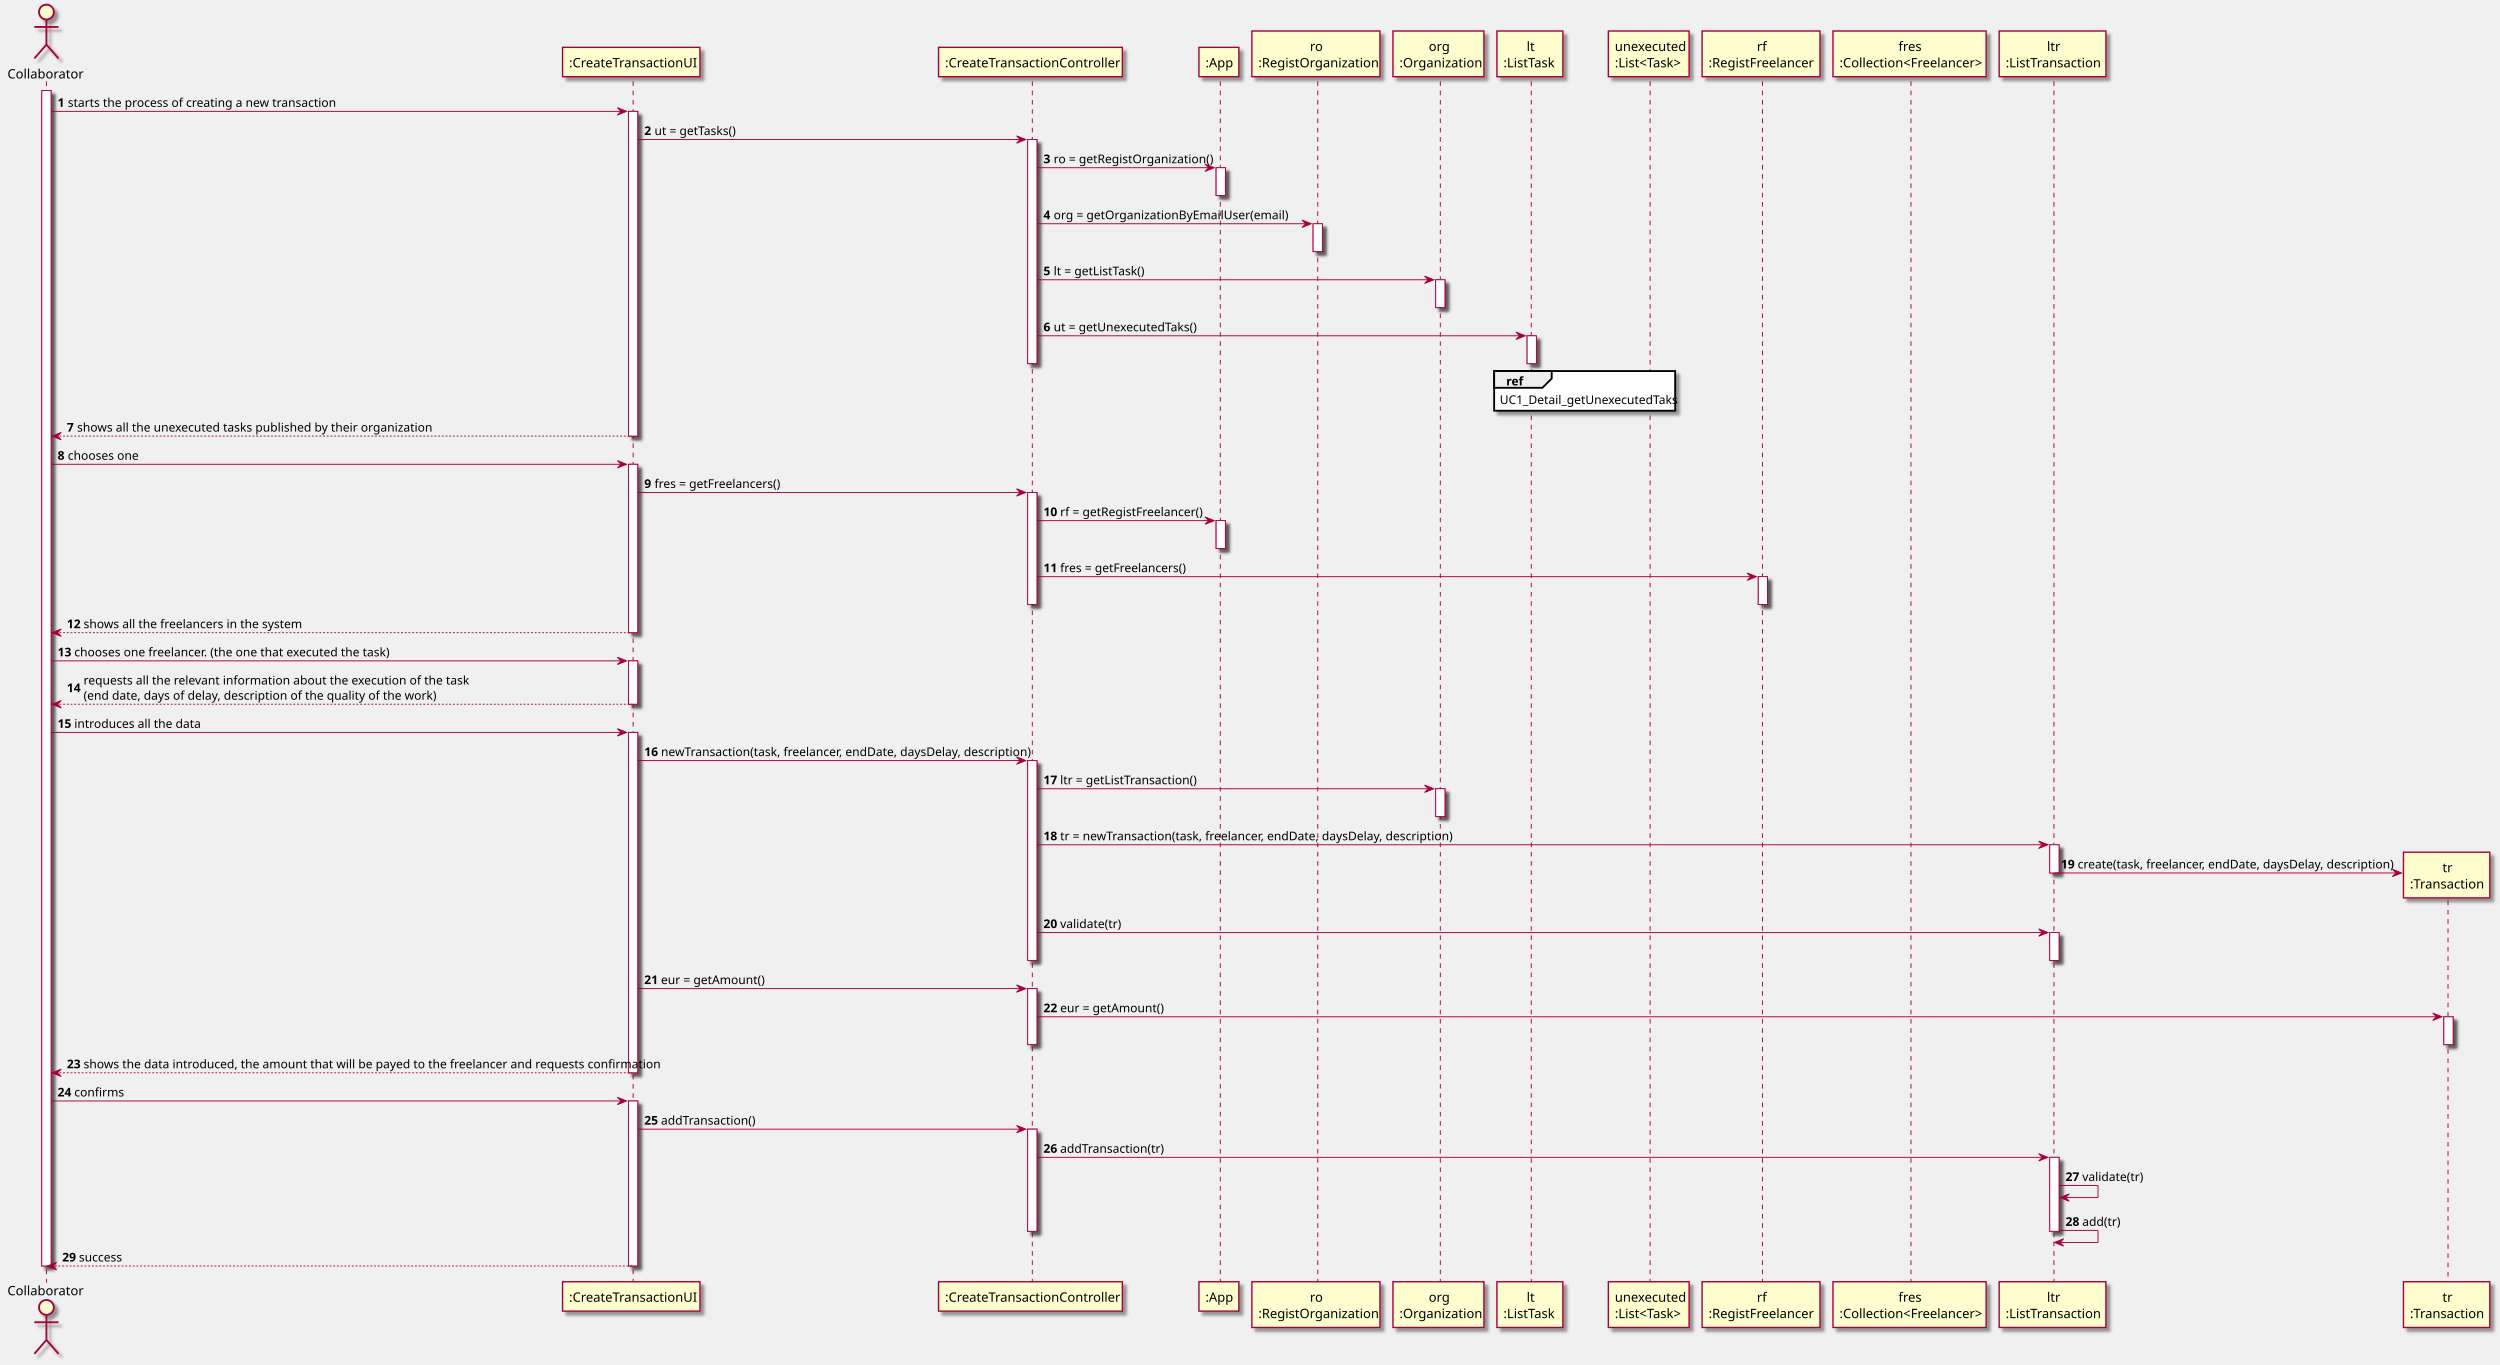
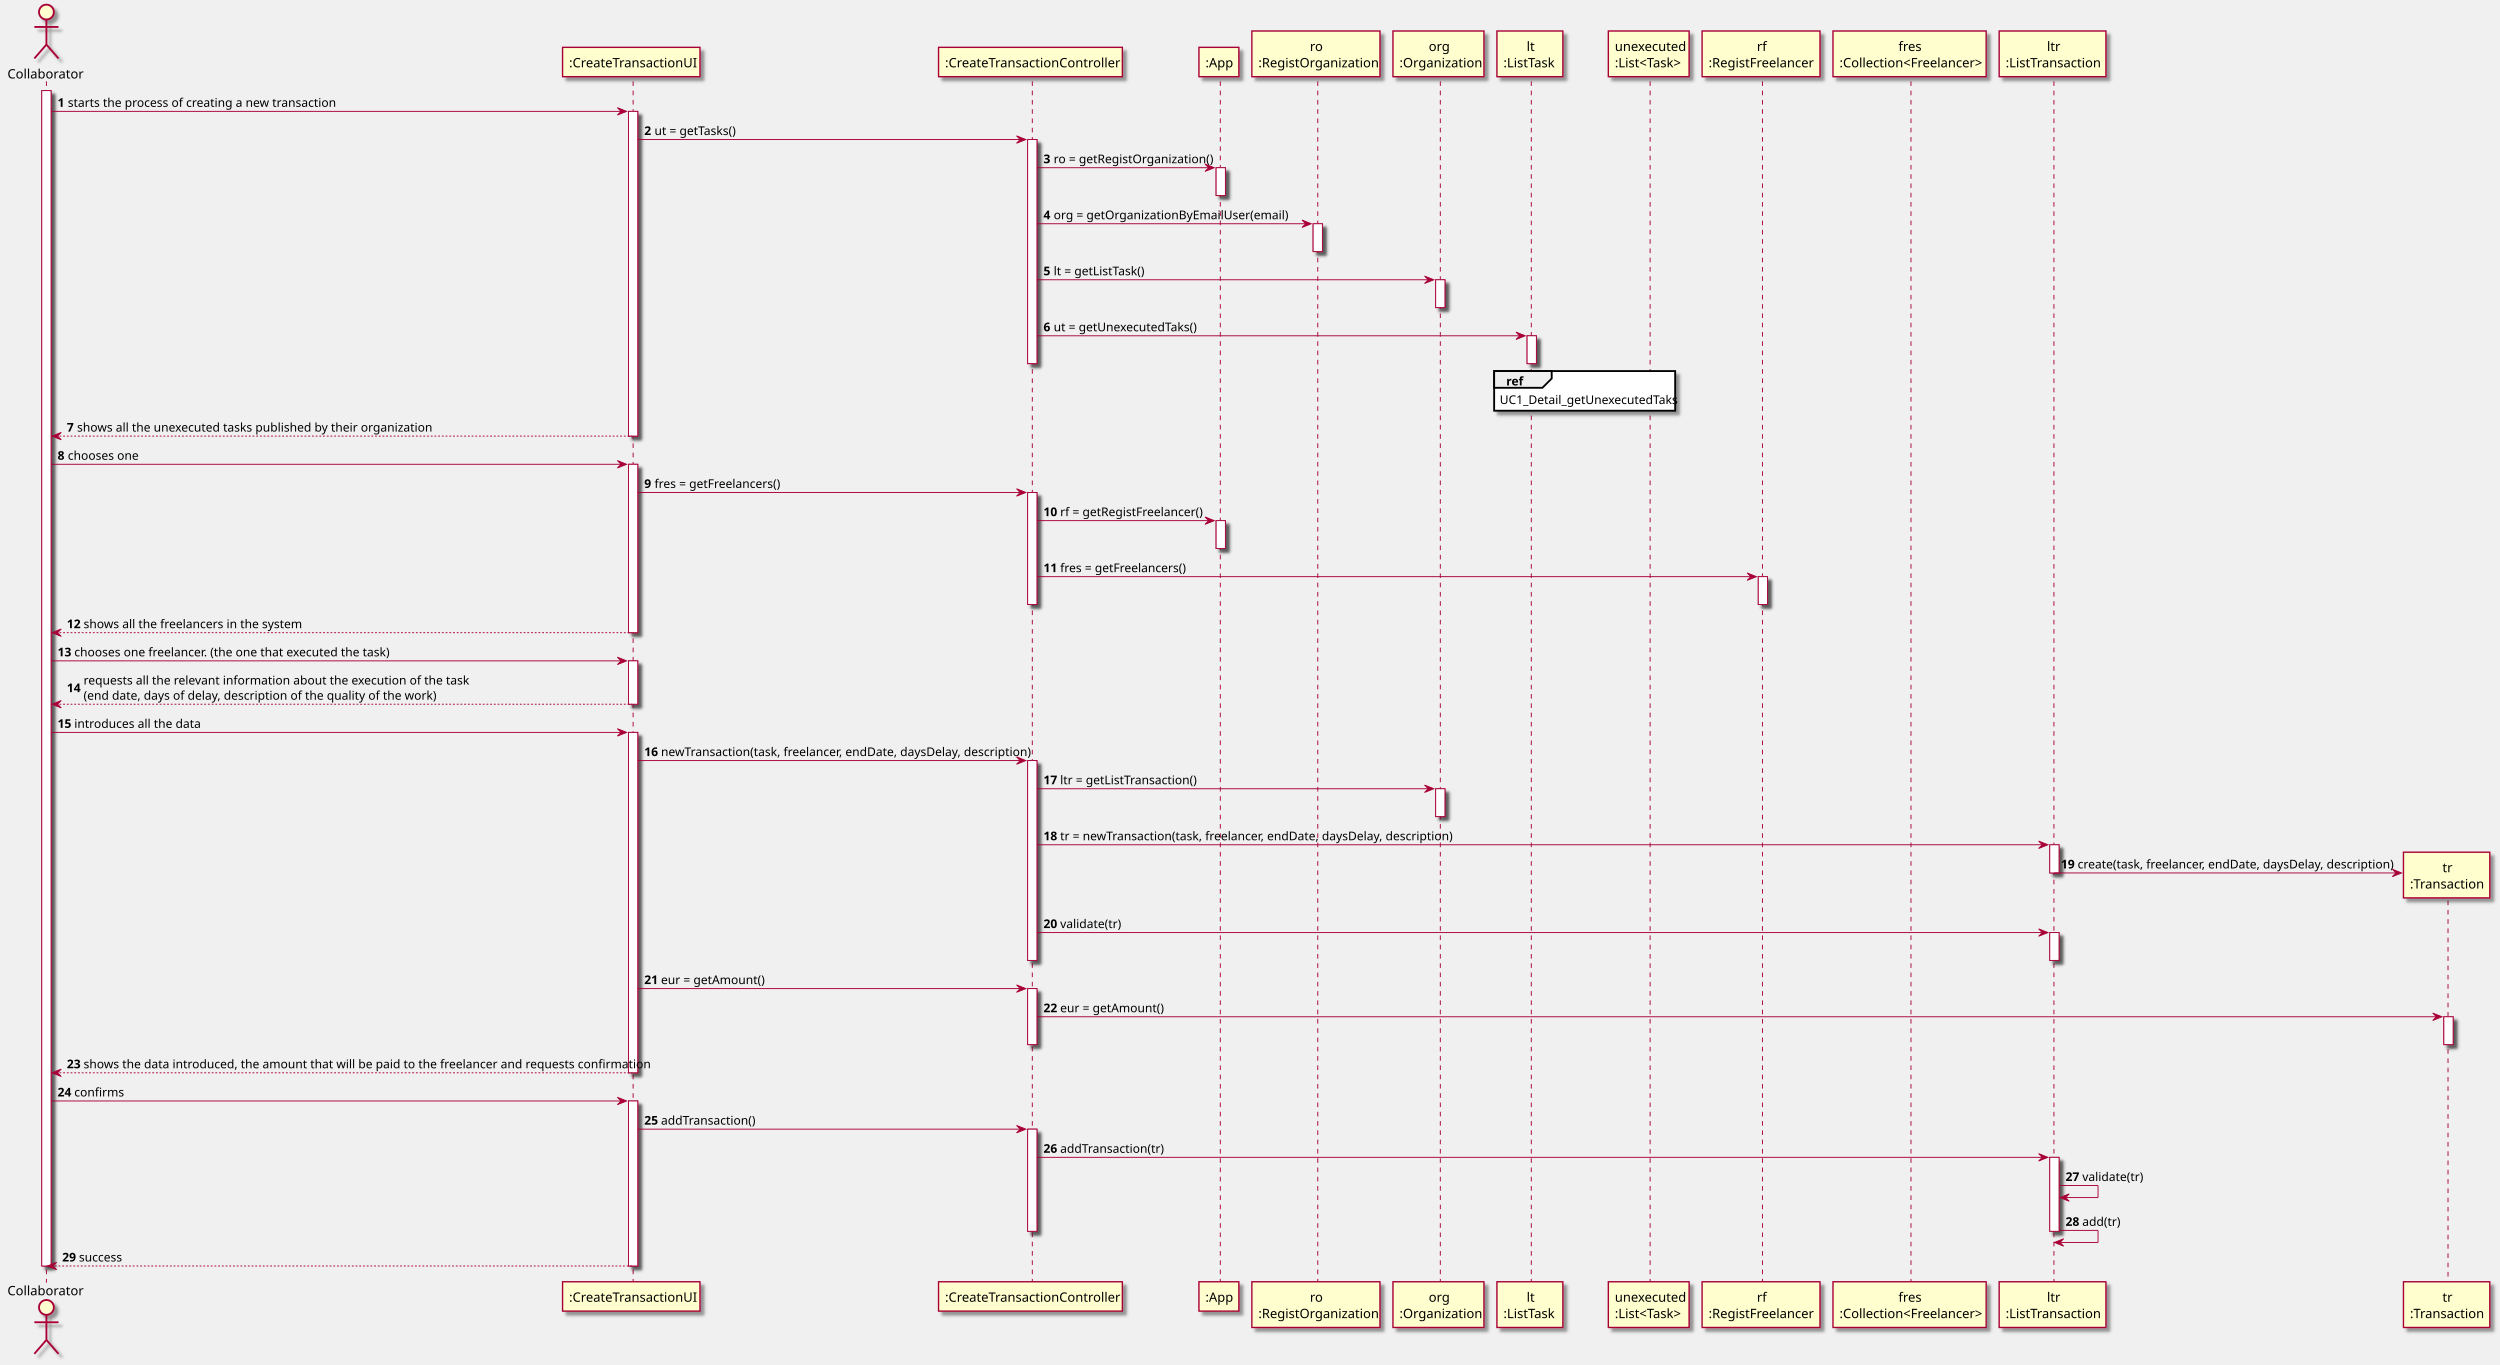
<svg xmlns="http://www.w3.org/2000/svg" contentScriptType="application/ecmascript" contentStyleType="text/css" height="1470px" preserveAspectRatio="none" style="width:2693px;height:1470px;" version="1.1" viewBox="0 0 2693 1470" width="2693px" zoomAndPan="magnify">
  <defs>
    <filter height="300%" id="fgzb1i6a7njrm" width="300%" x="-1" y="-1">
      <feGaussianBlur result="blurOut" stdDeviation="2.0" />
      <feColorMatrix in="blurOut" result="blurOut2" type="matrix" values="0 0 0 0 0 0 0 0 0 0 0 0 0 0 0 0 0 0 .4 0" />
      <feOffset dx="4.0" dy="4.0" in="blurOut2" result="blurOut3" />
      <feBlend in="SourceGraphic" in2="blurOut3" mode="normal" />
    </filter>
  </defs>
  <g>
    <rect fill="#FFFFFF" filter="url(#fgzb1i6a7njrm)" height="1266.117" style="stroke: #A80036; stroke-width: 1.0;" width="10" x="45" y="97.609" />
    <rect fill="#FFFFFF" filter="url(#fgzb1i6a7njrm)" height="349.812" style="stroke: #A80036; stroke-width: 1.0;" width="10" x="677" y="119.961" />
    <rect fill="#FFFFFF" filter="url(#fgzb1i6a7njrm)" height="181.406" style="stroke: #A80036; stroke-width: 1.0;" width="10" x="677" y="500.125" />
    <rect fill="#FFFFFF" filter="url(#fgzb1i6a7njrm)" height="46.703" style="stroke: #A80036; stroke-width: 1.0;" width="10" x="677" y="711.883" />
    <rect fill="#FFFFFF" filter="url(#fgzb1i6a7njrm)" height="366.68" style="stroke: #A80036; stroke-width: 1.0;" width="10" x="677" y="788.938" />
    <rect fill="#FFFFFF" filter="url(#fgzb1i6a7njrm)" height="177.758" style="stroke: #A80036; stroke-width: 1.0;" width="10" x="677" y="1185.969" />
    <rect fill="#FFFFFF" filter="url(#fgzb1i6a7njrm)" height="241.406" style="stroke: #A80036; stroke-width: 1.0;" width="10" x="1107" y="150.312" />
    <rect fill="#FFFFFF" filter="url(#fgzb1i6a7njrm)" height="120.703" style="stroke: #A80036; stroke-width: 1.0;" width="10" x="1107" y="530.477" />
    <rect fill="#FFFFFF" filter="url(#fgzb1i6a7njrm)" height="215.273" style="stroke: #A80036; stroke-width: 1.0;" width="10" x="1107" y="819.289" />
    <rect fill="#FFFFFF" filter="url(#fgzb1i6a7njrm)" height="60.352" style="stroke: #A80036; stroke-width: 1.0;" width="10" x="1107" y="1064.914" />
    <rect fill="#FFFFFF" filter="url(#fgzb1i6a7njrm)" height="110.055" style="stroke: #A80036; stroke-width: 1.0;" width="10" x="1107" y="1216.32" />
    <rect fill="#FFFFFF" filter="url(#fgzb1i6a7njrm)" height="30" style="stroke: #A80036; stroke-width: 1.0;" width="10" x="1310" y="180.664" />
    <rect fill="#FFFFFF" filter="url(#fgzb1i6a7njrm)" height="30" style="stroke: #A80036; stroke-width: 1.0;" width="10" x="1310" y="560.828" />
    <rect fill="#FFFFFF" filter="url(#fgzb1i6a7njrm)" height="30" style="stroke: #A80036; stroke-width: 1.0;" width="10" x="1414.5" y="241.016" />
    <rect fill="#FFFFFF" filter="url(#fgzb1i6a7njrm)" height="30" style="stroke: #A80036; stroke-width: 1.0;" width="10" x="1546.5" y="301.367" />
    <rect fill="#FFFFFF" filter="url(#fgzb1i6a7njrm)" height="30" style="stroke: #A80036; stroke-width: 1.0;" width="10" x="1546.5" y="849.641" />
    <rect fill="#FFFFFF" filter="url(#fgzb1i6a7njrm)" height="30" style="stroke: #A80036; stroke-width: 1.0;" width="10" x="1645" y="361.719" />
    <rect fill="#FFFFFF" filter="url(#fgzb1i6a7njrm)" height="30" style="stroke: #A80036; stroke-width: 1.0;" width="10" x="1894" y="621.18" />
    <rect fill="#FFFFFF" filter="url(#fgzb1i6a7njrm)" height="30.352" style="stroke: #A80036; stroke-width: 1.0;" width="10" x="2208" y="909.992" />
    <rect fill="#FFFFFF" filter="url(#fgzb1i6a7njrm)" height="30" style="stroke: #A80036; stroke-width: 1.0;" width="10" x="2208" y="1004.562" />
    <rect fill="#FFFFFF" filter="url(#fgzb1i6a7njrm)" height="79.703" style="stroke: #A80036; stroke-width: 1.0;" width="10" x="2208" y="1246.672" />
    <rect fill="#FFFFFF" filter="url(#fgzb1i6a7njrm)" height="30" style="stroke: #A80036; stroke-width: 1.0;" width="10" x="2632.5" y="1095.266" />
    <line style="stroke: #A80036; stroke-width: 1.0; stroke-dasharray: 5.0,5.0;" x1="50" x2="50" y1="87.609" y2="1381.727" />
    <line style="stroke: #A80036; stroke-width: 1.0; stroke-dasharray: 5.0,5.0;" x1="682" x2="682" y1="87.609" y2="1381.727" />
    <line style="stroke: #A80036; stroke-width: 1.0; stroke-dasharray: 5.0,5.0;" x1="1112" x2="1112" y1="87.609" y2="1381.727" />
    <line style="stroke: #A80036; stroke-width: 1.0; stroke-dasharray: 5.0,5.0;" x1="1314.5" x2="1314.5" y1="87.609" y2="1381.727" />
    <line style="stroke: #A80036; stroke-width: 1.0; stroke-dasharray: 5.0,5.0;" x1="1419.5" x2="1419.5" y1="87.609" y2="1381.727" />
    <line style="stroke: #A80036; stroke-width: 1.0; stroke-dasharray: 5.0,5.0;" x1="1551.5" x2="1551.5" y1="87.609" y2="1381.727" />
    <line style="stroke: #A80036; stroke-width: 1.0; stroke-dasharray: 5.0,5.0;" x1="1649.5" x2="1649.5" y1="87.609" y2="1381.727" />
    <line style="stroke: #A80036; stroke-width: 1.0; stroke-dasharray: 5.0,5.0;" x1="1777.5" x2="1777.5" y1="87.609" y2="1381.727" />
    <line style="stroke: #A80036; stroke-width: 1.0; stroke-dasharray: 5.0,5.0;" x1="1898.5" x2="1898.5" y1="87.609" y2="1381.727" />
    <line style="stroke: #A80036; stroke-width: 1.0; stroke-dasharray: 5.0,5.0;" x1="2058.5" x2="2058.5" y1="87.609" y2="1381.727" />
    <line style="stroke: #A80036; stroke-width: 1.0; stroke-dasharray: 5.0,5.0;" x1="2212.5" x2="2212.5" y1="87.609" y2="1381.727" />
    <line style="stroke: #A80036; stroke-width: 1.0; stroke-dasharray: 5.0,5.0;" x1="2637" x2="2637" y1="960.102" y2="1381.727" />
    <text fill="#000000" font-family="sans-serif" font-size="14" lengthAdjust="spacingAndGlyphs" textLength="78" x="8" y="84.533">Collaborator</text>
    <ellipse cx="50" cy="13" fill="#FEFECE" filter="url(#fgzb1i6a7njrm)" rx="8" ry="8" style="stroke: #A80036; stroke-width: 2.0;" />
    <path d="M50,21 L50,48 M37,29 L63,29 M50,48 L37,63 M50,48 L63,63 " fill="none" filter="url(#fgzb1i6a7njrm)" style="stroke: #A80036; stroke-width: 2.0;" />
    <text fill="#000000" font-family="sans-serif" font-size="14" lengthAdjust="spacingAndGlyphs" textLength="78" x="8" y="1395.26">Collaborator</text>
    <ellipse cx="50" cy="1408.336" fill="#FEFECE" filter="url(#fgzb1i6a7njrm)" rx="8" ry="8" style="stroke: #A80036; stroke-width: 2.0;" />
    <path d="M50,1416.336 L50,1443.336 M37,1424.336 L63,1424.336 M50,1443.336 L37,1458.336 M50,1443.336 L63,1458.336 " fill="none" filter="url(#fgzb1i6a7njrm)" style="stroke: #A80036; stroke-width: 2.0;" />
    <rect fill="#FEFECE" filter="url(#fgzb1i6a7njrm)" height="31.609" style="stroke: #A80036; stroke-width: 1.5;" width="148" x="606" y="51" />
    <text fill="#000000" font-family="sans-serif" font-size="14" lengthAdjust="spacingAndGlyphs" textLength="134" x="613" y="72.533">:CreateTransactionUI</text>
    <rect fill="#FEFECE" filter="url(#fgzb1i6a7njrm)" height="31.609" style="stroke: #A80036; stroke-width: 1.5;" width="148" x="606" y="1380.727" />
    <text fill="#000000" font-family="sans-serif" font-size="14" lengthAdjust="spacingAndGlyphs" textLength="134" x="613" y="1402.26">:CreateTransactionUI</text>
    <rect fill="#FEFECE" filter="url(#fgzb1i6a7njrm)" height="31.609" style="stroke: #A80036; stroke-width: 1.5;" width="198" x="1011" y="51" />
    <text fill="#000000" font-family="sans-serif" font-size="14" lengthAdjust="spacingAndGlyphs" textLength="184" x="1018" y="72.533">:CreateTransactionController</text>
    <rect fill="#FEFECE" filter="url(#fgzb1i6a7njrm)" height="31.609" style="stroke: #A80036; stroke-width: 1.5;" width="198" x="1011" y="1380.727" />
    <text fill="#000000" font-family="sans-serif" font-size="14" lengthAdjust="spacingAndGlyphs" textLength="184" x="1018" y="1402.26">:CreateTransactionController</text>
    <rect fill="#FEFECE" filter="url(#fgzb1i6a7njrm)" height="31.609" style="stroke: #A80036; stroke-width: 1.5;" width="43" x="1291.5" y="51" />
    <text fill="#000000" font-family="sans-serif" font-size="14" lengthAdjust="spacingAndGlyphs" textLength="29" x="1298.5" y="72.533">:App</text>
    <rect fill="#FEFECE" filter="url(#fgzb1i6a7njrm)" height="31.609" style="stroke: #A80036; stroke-width: 1.5;" width="43" x="1291.5" y="1380.727" />
    <text fill="#000000" font-family="sans-serif" font-size="14" lengthAdjust="spacingAndGlyphs" textLength="29" x="1298.5" y="1402.26">:App</text>
    <rect fill="#FEFECE" filter="url(#fgzb1i6a7njrm)" height="49.219" style="stroke: #A80036; stroke-width: 1.5;" width="138" x="1348.5" y="33.391" />
    <text fill="#000000" font-family="sans-serif" font-size="14" lengthAdjust="spacingAndGlyphs" textLength="13" x="1411" y="54.924">ro</text>
    <text fill="#000000" font-family="sans-serif" font-size="14" lengthAdjust="spacingAndGlyphs" textLength="124" x="1355.5" y="72.533">:RegistOrganization</text>
    <rect fill="#FEFECE" filter="url(#fgzb1i6a7njrm)" height="49.219" style="stroke: #A80036; stroke-width: 1.5;" width="138" x="1348.5" y="1380.727" />
    <text fill="#000000" font-family="sans-serif" font-size="14" lengthAdjust="spacingAndGlyphs" textLength="13" x="1411" y="1402.26">ro</text>
    <text fill="#000000" font-family="sans-serif" font-size="14" lengthAdjust="spacingAndGlyphs" textLength="124" x="1355.5" y="1419.869">:RegistOrganization</text>
    <rect fill="#FEFECE" filter="url(#fgzb1i6a7njrm)" height="49.219" style="stroke: #A80036; stroke-width: 1.5;" width="98" x="1500.5" y="33.391" />
    <text fill="#000000" font-family="sans-serif" font-size="14" lengthAdjust="spacingAndGlyphs" textLength="21" x="1539" y="54.924">org</text>
    <text fill="#000000" font-family="sans-serif" font-size="14" lengthAdjust="spacingAndGlyphs" textLength="84" x="1507.5" y="72.533">:Organization</text>
    <rect fill="#FEFECE" filter="url(#fgzb1i6a7njrm)" height="49.219" style="stroke: #A80036; stroke-width: 1.5;" width="98" x="1500.5" y="1380.727" />
    <text fill="#000000" font-family="sans-serif" font-size="14" lengthAdjust="spacingAndGlyphs" textLength="21" x="1539" y="1402.26">org</text>
    <text fill="#000000" font-family="sans-serif" font-size="14" lengthAdjust="spacingAndGlyphs" textLength="84" x="1507.5" y="1419.869">:Organization</text>
    <rect fill="#FEFECE" filter="url(#fgzb1i6a7njrm)" height="49.219" style="stroke: #A80036; stroke-width: 1.5;" width="71" x="1612.5" y="33.391" />
    <text fill="#000000" font-family="sans-serif" font-size="14" lengthAdjust="spacingAndGlyphs" textLength="7" x="1644.5" y="54.924">lt</text>
    <text fill="#000000" font-family="sans-serif" font-size="14" lengthAdjust="spacingAndGlyphs" textLength="57" x="1619.5" y="72.533">:ListTask</text>
    <rect fill="#FEFECE" filter="url(#fgzb1i6a7njrm)" height="49.219" style="stroke: #A80036; stroke-width: 1.5;" width="71" x="1612.5" y="1380.727" />
    <text fill="#000000" font-family="sans-serif" font-size="14" lengthAdjust="spacingAndGlyphs" textLength="7" x="1644.5" y="1402.26">lt</text>
    <text fill="#000000" font-family="sans-serif" font-size="14" lengthAdjust="spacingAndGlyphs" textLength="57" x="1619.5" y="1419.869">:ListTask</text>
    <rect fill="#FEFECE" filter="url(#fgzb1i6a7njrm)" height="49.219" style="stroke: #A80036; stroke-width: 1.5;" width="87" x="1732.5" y="33.391" />
    <text fill="#000000" font-family="sans-serif" font-size="14" lengthAdjust="spacingAndGlyphs" textLength="73" x="1739.5" y="54.924">unexecuted</text>
    <text fill="#000000" font-family="sans-serif" font-size="14" lengthAdjust="spacingAndGlyphs" textLength="73" x="1739.5" y="72.533">:List&lt;Task&gt;</text>
    <rect fill="#FEFECE" filter="url(#fgzb1i6a7njrm)" height="49.219" style="stroke: #A80036; stroke-width: 1.5;" width="87" x="1732.5" y="1380.727" />
    <text fill="#000000" font-family="sans-serif" font-size="14" lengthAdjust="spacingAndGlyphs" textLength="73" x="1739.5" y="1402.26">unexecuted</text>
    <text fill="#000000" font-family="sans-serif" font-size="14" lengthAdjust="spacingAndGlyphs" textLength="73" x="1739.5" y="1419.869">:List&lt;Task&gt;</text>
    <rect fill="#FEFECE" filter="url(#fgzb1i6a7njrm)" height="49.219" style="stroke: #A80036; stroke-width: 1.5;" width="127" x="1833.5" y="33.391" />
    <text fill="#000000" font-family="sans-serif" font-size="14" lengthAdjust="spacingAndGlyphs" textLength="9" x="1892.5" y="54.924">rf</text>
    <text fill="#000000" font-family="sans-serif" font-size="14" lengthAdjust="spacingAndGlyphs" textLength="113" x="1840.5" y="72.533">:RegistFreelancer</text>
    <rect fill="#FEFECE" filter="url(#fgzb1i6a7njrm)" height="49.219" style="stroke: #A80036; stroke-width: 1.5;" width="127" x="1833.5" y="1380.727" />
    <text fill="#000000" font-family="sans-serif" font-size="14" lengthAdjust="spacingAndGlyphs" textLength="9" x="1892.5" y="1402.26">rf</text>
    <text fill="#000000" font-family="sans-serif" font-size="14" lengthAdjust="spacingAndGlyphs" textLength="113" x="1840.5" y="1419.869">:RegistFreelancer</text>
    <rect fill="#FEFECE" filter="url(#fgzb1i6a7njrm)" height="49.219" style="stroke: #A80036; stroke-width: 1.5;" width="165" x="1974.5" y="33.391" />
    <text fill="#000000" font-family="sans-serif" font-size="14" lengthAdjust="spacingAndGlyphs" textLength="24" x="2045" y="54.924">fres</text>
    <text fill="#000000" font-family="sans-serif" font-size="14" lengthAdjust="spacingAndGlyphs" textLength="151" x="1981.5" y="72.533">:Collection&lt;Freelancer&gt;</text>
    <rect fill="#FEFECE" filter="url(#fgzb1i6a7njrm)" height="49.219" style="stroke: #A80036; stroke-width: 1.5;" width="165" x="1974.5" y="1380.727" />
    <text fill="#000000" font-family="sans-serif" font-size="14" lengthAdjust="spacingAndGlyphs" textLength="24" x="2045" y="1402.26">fres</text>
    <text fill="#000000" font-family="sans-serif" font-size="14" lengthAdjust="spacingAndGlyphs" textLength="151" x="1981.5" y="1419.869">:Collection&lt;Freelancer&gt;</text>
    <rect fill="#FEFECE" filter="url(#fgzb1i6a7njrm)" height="49.219" style="stroke: #A80036; stroke-width: 1.5;" width="115" x="2153.5" y="33.391" />
    <text fill="#000000" font-family="sans-serif" font-size="14" lengthAdjust="spacingAndGlyphs" textLength="12" x="2205" y="54.924">ltr</text>
    <text fill="#000000" font-family="sans-serif" font-size="14" lengthAdjust="spacingAndGlyphs" textLength="101" x="2160.5" y="72.533">:ListTransaction</text>
    <rect fill="#FEFECE" filter="url(#fgzb1i6a7njrm)" height="49.219" style="stroke: #A80036; stroke-width: 1.5;" width="115" x="2153.5" y="1380.727" />
    <text fill="#000000" font-family="sans-serif" font-size="14" lengthAdjust="spacingAndGlyphs" textLength="12" x="2205" y="1402.26">ltr</text>
    <text fill="#000000" font-family="sans-serif" font-size="14" lengthAdjust="spacingAndGlyphs" textLength="101" x="2160.5" y="1419.869">:ListTransaction</text>
    <rect fill="#FEFECE" filter="url(#fgzb1i6a7njrm)" height="49.219" style="stroke: #A80036; stroke-width: 1.5;" width="93" x="2589" y="1380.727" />
    <text fill="#000000" font-family="sans-serif" font-size="14" lengthAdjust="spacingAndGlyphs" textLength="9" x="2631" y="1402.26">tr</text>
    <text fill="#000000" font-family="sans-serif" font-size="14" lengthAdjust="spacingAndGlyphs" textLength="79" x="2596" y="1419.869">:Transaction</text>
    <rect fill="#FFFFFF" filter="url(#fgzb1i6a7njrm)" height="1266.117" style="stroke: #A80036; stroke-width: 1.0;" width="10" x="45" y="97.609" />
    <rect fill="#FFFFFF" filter="url(#fgzb1i6a7njrm)" height="349.812" style="stroke: #A80036; stroke-width: 1.0;" width="10" x="677" y="119.961" />
    <rect fill="#FFFFFF" filter="url(#fgzb1i6a7njrm)" height="181.406" style="stroke: #A80036; stroke-width: 1.0;" width="10" x="677" y="500.125" />
    <rect fill="#FFFFFF" filter="url(#fgzb1i6a7njrm)" height="46.703" style="stroke: #A80036; stroke-width: 1.0;" width="10" x="677" y="711.883" />
    <rect fill="#FFFFFF" filter="url(#fgzb1i6a7njrm)" height="366.68" style="stroke: #A80036; stroke-width: 1.0;" width="10" x="677" y="788.938" />
    <rect fill="#FFFFFF" filter="url(#fgzb1i6a7njrm)" height="177.758" style="stroke: #A80036; stroke-width: 1.0;" width="10" x="677" y="1185.969" />
    <rect fill="#FFFFFF" filter="url(#fgzb1i6a7njrm)" height="241.406" style="stroke: #A80036; stroke-width: 1.0;" width="10" x="1107" y="150.312" />
    <rect fill="#FFFFFF" filter="url(#fgzb1i6a7njrm)" height="120.703" style="stroke: #A80036; stroke-width: 1.0;" width="10" x="1107" y="530.477" />
    <rect fill="#FFFFFF" filter="url(#fgzb1i6a7njrm)" height="215.273" style="stroke: #A80036; stroke-width: 1.0;" width="10" x="1107" y="819.289" />
    <rect fill="#FFFFFF" filter="url(#fgzb1i6a7njrm)" height="60.352" style="stroke: #A80036; stroke-width: 1.0;" width="10" x="1107" y="1064.914" />
    <rect fill="#FFFFFF" filter="url(#fgzb1i6a7njrm)" height="110.055" style="stroke: #A80036; stroke-width: 1.0;" width="10" x="1107" y="1216.32" />
    <rect fill="#FFFFFF" filter="url(#fgzb1i6a7njrm)" height="30" style="stroke: #A80036; stroke-width: 1.0;" width="10" x="1310" y="180.664" />
    <rect fill="#FFFFFF" filter="url(#fgzb1i6a7njrm)" height="30" style="stroke: #A80036; stroke-width: 1.0;" width="10" x="1310" y="560.828" />
    <rect fill="#FFFFFF" filter="url(#fgzb1i6a7njrm)" height="30" style="stroke: #A80036; stroke-width: 1.0;" width="10" x="1414.5" y="241.016" />
    <rect fill="#FFFFFF" filter="url(#fgzb1i6a7njrm)" height="30" style="stroke: #A80036; stroke-width: 1.0;" width="10" x="1546.5" y="301.367" />
    <rect fill="#FFFFFF" filter="url(#fgzb1i6a7njrm)" height="30" style="stroke: #A80036; stroke-width: 1.0;" width="10" x="1546.5" y="849.641" />
    <rect fill="#FFFFFF" filter="url(#fgzb1i6a7njrm)" height="30" style="stroke: #A80036; stroke-width: 1.0;" width="10" x="1645" y="361.719" />
    <rect fill="#FFFFFF" filter="url(#fgzb1i6a7njrm)" height="30" style="stroke: #A80036; stroke-width: 1.0;" width="10" x="1894" y="621.18" />
    <rect fill="#FFFFFF" filter="url(#fgzb1i6a7njrm)" height="30.352" style="stroke: #A80036; stroke-width: 1.0;" width="10" x="2208" y="909.992" />
    <rect fill="#FFFFFF" filter="url(#fgzb1i6a7njrm)" height="30" style="stroke: #A80036; stroke-width: 1.0;" width="10" x="2208" y="1004.562" />
    <rect fill="#FFFFFF" filter="url(#fgzb1i6a7njrm)" height="79.703" style="stroke: #A80036; stroke-width: 1.0;" width="10" x="2208" y="1246.672" />
    <rect fill="#FFFFFF" filter="url(#fgzb1i6a7njrm)" height="30" style="stroke: #A80036; stroke-width: 1.0;" width="10" x="2632.5" y="1095.266" />
    <polygon fill="#A80036" points="665,115.961,675,119.961,665,123.961,669,119.961" style="stroke: #A80036; stroke-width: 1.0;" />
    <line style="stroke: #A80036; stroke-width: 1.0;" x1="55" x2="671" y1="119.961" y2="119.961" />
    <text fill="#000000" font-family="sans-serif" font-size="13" font-weight="bold" lengthAdjust="spacingAndGlyphs" textLength="7" x="62" y="115.105">1</text>
    <text fill="#000000" font-family="sans-serif" font-size="13" lengthAdjust="spacingAndGlyphs" textLength="275" x="73" y="115.105">starts the process of creating a new transaction</text>
    <polygon fill="#A80036" points="1095,146.312,1105,150.312,1095,154.312,1099,150.312" style="stroke: #A80036; stroke-width: 1.0;" />
    <line style="stroke: #A80036; stroke-width: 1.0;" x1="687" x2="1101" y1="150.312" y2="150.312" />
    <text fill="#000000" font-family="sans-serif" font-size="13" font-weight="bold" lengthAdjust="spacingAndGlyphs" textLength="7" x="694" y="145.456">2</text>
    <text fill="#000000" font-family="sans-serif" font-size="13" lengthAdjust="spacingAndGlyphs" textLength="88" x="705" y="145.456">ut = getTasks()</text>
    <polygon fill="#A80036" points="1298,176.664,1308,180.664,1298,184.664,1302,180.664" style="stroke: #A80036; stroke-width: 1.0;" />
    <line style="stroke: #A80036; stroke-width: 1.0;" x1="1117" x2="1304" y1="180.664" y2="180.664" />
    <text fill="#000000" font-family="sans-serif" font-size="13" font-weight="bold" lengthAdjust="spacingAndGlyphs" textLength="7" x="1124" y="175.808">3</text>
    <text fill="#000000" font-family="sans-serif" font-size="13" lengthAdjust="spacingAndGlyphs" textLength="163" x="1135" y="175.808">ro = getRegistOrganization()</text>
    <polygon fill="#A80036" points="1402.5,237.016,1412.5,241.016,1402.5,245.016,1406.5,241.016" style="stroke: #A80036; stroke-width: 1.0;" />
    <line style="stroke: #A80036; stroke-width: 1.0;" x1="1117" x2="1408.5" y1="241.016" y2="241.016" />
    <text fill="#000000" font-family="sans-serif" font-size="13" font-weight="bold" lengthAdjust="spacingAndGlyphs" textLength="7" x="1124" y="236.159">4</text>
    <text fill="#000000" font-family="sans-serif" font-size="13" lengthAdjust="spacingAndGlyphs" textLength="240" x="1135" y="236.159">org = getOrganizationByEmailUser(email)</text>
    <polygon fill="#A80036" points="1534.5,297.367,1544.5,301.367,1534.5,305.367,1538.5,301.367" style="stroke: #A80036; stroke-width: 1.0;" />
    <line style="stroke: #A80036; stroke-width: 1.0;" x1="1117" x2="1540.5" y1="301.367" y2="301.367" />
    <text fill="#000000" font-family="sans-serif" font-size="13" font-weight="bold" lengthAdjust="spacingAndGlyphs" textLength="7" x="1124" y="296.511">5</text>
    <text fill="#000000" font-family="sans-serif" font-size="13" lengthAdjust="spacingAndGlyphs" textLength="98" x="1135" y="296.511">lt = getListTask()</text>
    <polygon fill="#A80036" points="1633,357.719,1643,361.719,1633,365.719,1637,361.719" style="stroke: #A80036; stroke-width: 1.0;" />
    <line style="stroke: #A80036; stroke-width: 1.0;" x1="1117" x2="1639" y1="361.719" y2="361.719" />
    <text fill="#000000" font-family="sans-serif" font-size="13" font-weight="bold" lengthAdjust="spacingAndGlyphs" textLength="7" x="1124" y="356.862">6</text>
    <text fill="#000000" font-family="sans-serif" font-size="13" lengthAdjust="spacingAndGlyphs" textLength="150" x="1135" y="356.862">ut = getUnexecutedTaks()</text>
    <rect fill="#FFFFFF" filter="url(#fgzb1i6a7njrm)" height="42.703" style="stroke: #000000; stroke-width: 2.0;" width="195" x="1609.5" y="399.719" />
    <polygon fill="#EEEEEE" points="1609.5,399.719,1671.5,399.719,1671.5,407.719,1661.5,417.719,1609.5,417.719,1609.5,399.719" style="stroke: #000000; stroke-width: 2.0;" />
    <text fill="#000000" font-family="sans-serif" font-size="13" font-weight="bold" lengthAdjust="spacingAndGlyphs" textLength="17" x="1622.5" y="415.214">ref</text>
    <text fill="#000000" font-family="sans-serif" font-size="13" lengthAdjust="spacingAndGlyphs" textLength="187" x="1615.5" y="435.214">UC1_Detail_getUnexecutedTaks</text>
    <polygon fill="#A80036" points="66,465.773,56,469.773,66,473.773,62,469.773" style="stroke: #A80036; stroke-width: 1.0;" />
    <line style="stroke: #A80036; stroke-width: 1.0; stroke-dasharray: 2.0,2.0;" x1="60" x2="681" y1="469.773" y2="469.773" />
    <text fill="#000000" font-family="sans-serif" font-size="13" font-weight="bold" lengthAdjust="spacingAndGlyphs" textLength="7" x="72" y="464.917">7</text>
    <text fill="#000000" font-family="sans-serif" font-size="13" lengthAdjust="spacingAndGlyphs" textLength="363" x="83" y="464.917">shows all the unexecuted tasks published by their organization</text>
    <polygon fill="#A80036" points="665,496.125,675,500.125,665,504.125,669,500.125" style="stroke: #A80036; stroke-width: 1.0;" />
    <line style="stroke: #A80036; stroke-width: 1.0;" x1="55" x2="671" y1="500.125" y2="500.125" />
    <text fill="#000000" font-family="sans-serif" font-size="13" font-weight="bold" lengthAdjust="spacingAndGlyphs" textLength="7" x="62" y="495.269">8</text>
    <text fill="#000000" font-family="sans-serif" font-size="13" lengthAdjust="spacingAndGlyphs" textLength="74" x="73" y="495.269">chooses one</text>
    <polygon fill="#A80036" points="1095,526.477,1105,530.477,1095,534.477,1099,530.477" style="stroke: #A80036; stroke-width: 1.0;" />
    <line style="stroke: #A80036; stroke-width: 1.0;" x1="687" x2="1101" y1="530.477" y2="530.477" />
    <text fill="#000000" font-family="sans-serif" font-size="13" font-weight="bold" lengthAdjust="spacingAndGlyphs" textLength="7" x="694" y="525.62">9</text>
    <text fill="#000000" font-family="sans-serif" font-size="13" lengthAdjust="spacingAndGlyphs" textLength="131" x="705" y="525.62">fres = getFreelancers()</text>
    <polygon fill="#A80036" points="1298,556.828,1308,560.828,1298,564.828,1302,560.828" style="stroke: #A80036; stroke-width: 1.0;" />
    <line style="stroke: #A80036; stroke-width: 1.0;" x1="1117" x2="1304" y1="560.828" y2="560.828" />
    <text fill="#000000" font-family="sans-serif" font-size="13" font-weight="bold" lengthAdjust="spacingAndGlyphs" textLength="14" x="1124" y="555.972">10</text>
    <text fill="#000000" font-family="sans-serif" font-size="13" lengthAdjust="spacingAndGlyphs" textLength="147" x="1142" y="555.972">rf = getRegistFreelancer()</text>
    <polygon fill="#A80036" points="1882,617.18,1892,621.18,1882,625.18,1886,621.18" style="stroke: #A80036; stroke-width: 1.0;" />
    <line style="stroke: #A80036; stroke-width: 1.0;" x1="1117" x2="1888" y1="621.18" y2="621.18" />
    <text fill="#000000" font-family="sans-serif" font-size="13" font-weight="bold" lengthAdjust="spacingAndGlyphs" textLength="14" x="1124" y="616.323">11</text>
    <text fill="#000000" font-family="sans-serif" font-size="13" lengthAdjust="spacingAndGlyphs" textLength="131" x="1142" y="616.323">fres = getFreelancers()</text>
    <polygon fill="#A80036" points="66,677.531,56,681.531,66,685.531,62,681.531" style="stroke: #A80036; stroke-width: 1.0;" />
    <line style="stroke: #A80036; stroke-width: 1.0; stroke-dasharray: 2.0,2.0;" x1="60" x2="681" y1="681.531" y2="681.531" />
    <text fill="#000000" font-family="sans-serif" font-size="13" font-weight="bold" lengthAdjust="spacingAndGlyphs" textLength="14" x="72" y="676.675">12</text>
    <text fill="#000000" font-family="sans-serif" font-size="13" lengthAdjust="spacingAndGlyphs" textLength="226" x="90" y="676.675">shows all the freelancers in the system</text>
    <polygon fill="#A80036" points="665,707.883,675,711.883,665,715.883,669,711.883" style="stroke: #A80036; stroke-width: 1.0;" />
    <line style="stroke: #A80036; stroke-width: 1.0;" x1="55" x2="671" y1="711.883" y2="711.883" />
    <text fill="#000000" font-family="sans-serif" font-size="13" font-weight="bold" lengthAdjust="spacingAndGlyphs" textLength="14" x="62" y="707.026">13</text>
    <text fill="#000000" font-family="sans-serif" font-size="13" lengthAdjust="spacingAndGlyphs" textLength="327" x="80" y="707.026">chooses one freelancer. (the one that executed the task)</text>
    <polygon fill="#A80036" points="66,754.586,56,758.586,66,762.586,62,758.586" style="stroke: #A80036; stroke-width: 1.0;" />
    <line style="stroke: #A80036; stroke-width: 1.0; stroke-dasharray: 2.0,2.0;" x1="60" x2="681" y1="758.586" y2="758.586" />
    <text fill="#000000" font-family="sans-serif" font-size="13" font-weight="bold" lengthAdjust="spacingAndGlyphs" textLength="14" x="72" y="745.554">14</text>
    <text fill="#000000" font-family="sans-serif" font-size="13" lengthAdjust="spacingAndGlyphs" textLength="387" x="90" y="737.378">requests all the relevant information about the execution of the task</text>
    <text fill="#000000" font-family="sans-serif" font-size="13" lengthAdjust="spacingAndGlyphs" textLength="359" x="90" y="753.73">(end date, days of delay, description of the quality of the work)</text>
    <polygon fill="#A80036" points="665,784.938,675,788.938,665,792.938,669,788.938" style="stroke: #A80036; stroke-width: 1.0;" />
    <line style="stroke: #A80036; stroke-width: 1.0;" x1="55" x2="671" y1="788.938" y2="788.938" />
    <text fill="#000000" font-family="sans-serif" font-size="13" font-weight="bold" lengthAdjust="spacingAndGlyphs" textLength="14" x="62" y="784.081">15</text>
    <text fill="#000000" font-family="sans-serif" font-size="13" lengthAdjust="spacingAndGlyphs" textLength="128" x="80" y="784.081">introduces all the data</text>
    <polygon fill="#A80036" points="1095,815.289,1105,819.289,1095,823.289,1099,819.289" style="stroke: #A80036; stroke-width: 1.0;" />
    <line style="stroke: #A80036; stroke-width: 1.0;" x1="687" x2="1101" y1="819.289" y2="819.289" />
    <text fill="#000000" font-family="sans-serif" font-size="13" font-weight="bold" lengthAdjust="spacingAndGlyphs" textLength="14" x="694" y="814.433">16</text>
    <text fill="#000000" font-family="sans-serif" font-size="13" lengthAdjust="spacingAndGlyphs" textLength="383" x="712" y="814.433">newTransaction(task, freelancer, endDate, daysDelay, description)</text>
    <polygon fill="#A80036" points="1534.5,845.641,1544.5,849.641,1534.5,853.641,1538.5,849.641" style="stroke: #A80036; stroke-width: 1.0;" />
    <line style="stroke: #A80036; stroke-width: 1.0;" x1="1117" x2="1540.5" y1="849.641" y2="849.641" />
    <text fill="#000000" font-family="sans-serif" font-size="13" font-weight="bold" lengthAdjust="spacingAndGlyphs" textLength="14" x="1124" y="844.784">17</text>
    <text fill="#000000" font-family="sans-serif" font-size="13" lengthAdjust="spacingAndGlyphs" textLength="141" x="1142" y="844.784">ltr = getListTransaction()</text>
    <polygon fill="#A80036" points="2196,905.992,2206,909.992,2196,913.992,2200,909.992" style="stroke: #A80036; stroke-width: 1.0;" />
    <line style="stroke: #A80036; stroke-width: 1.0;" x1="1117" x2="2202" y1="909.992" y2="909.992" />
    <text fill="#000000" font-family="sans-serif" font-size="13" font-weight="bold" lengthAdjust="spacingAndGlyphs" textLength="14" x="1124" y="905.136">18</text>
    <text fill="#000000" font-family="sans-serif" font-size="13" lengthAdjust="spacingAndGlyphs" textLength="407" x="1142" y="905.136">tr = newTransaction(task, freelancer, endDate, daysDelay, description)</text>
    <polygon fill="#A80036" points="2577,936.344,2587,940.344,2577,944.344,2581,940.344" style="stroke: #A80036; stroke-width: 1.0;" />
    <line style="stroke: #A80036; stroke-width: 1.0;" x1="2213" x2="2583" y1="940.344" y2="940.344" />
    <text fill="#000000" font-family="sans-serif" font-size="13" font-weight="bold" lengthAdjust="spacingAndGlyphs" textLength="14" x="2220" y="935.487">19</text>
    <text fill="#000000" font-family="sans-serif" font-size="13" lengthAdjust="spacingAndGlyphs" textLength="329" x="2238" y="935.487">create(task, freelancer, endDate, daysDelay, description)</text>
    <rect fill="#FEFECE" filter="url(#fgzb1i6a7njrm)" height="49.219" style="stroke: #A80036; stroke-width: 1.5;" width="93" x="2589" y="917.992" />
    <text fill="#000000" font-family="sans-serif" font-size="14" lengthAdjust="spacingAndGlyphs" textLength="9" x="2631" y="939.525">tr</text>
    <text fill="#000000" font-family="sans-serif" font-size="14" lengthAdjust="spacingAndGlyphs" textLength="79" x="2596" y="957.135">:Transaction</text>
    <polygon fill="#A80036" points="2196,1000.562,2206,1004.562,2196,1008.562,2200,1004.562" style="stroke: #A80036; stroke-width: 1.0;" />
    <line style="stroke: #A80036; stroke-width: 1.0;" x1="1117" x2="2202" y1="1004.562" y2="1004.562" />
    <text fill="#000000" font-family="sans-serif" font-size="13" font-weight="bold" lengthAdjust="spacingAndGlyphs" textLength="14" x="1124" y="999.706">20</text>
    <text fill="#000000" font-family="sans-serif" font-size="13" lengthAdjust="spacingAndGlyphs" textLength="59" x="1142" y="999.706">validate(tr)</text>
    <polygon fill="#A80036" points="1095,1060.914,1105,1064.914,1095,1068.914,1099,1064.914" style="stroke: #A80036; stroke-width: 1.0;" />
    <line style="stroke: #A80036; stroke-width: 1.0;" x1="687" x2="1101" y1="1064.914" y2="1064.914" />
    <text fill="#000000" font-family="sans-serif" font-size="13" font-weight="bold" lengthAdjust="spacingAndGlyphs" textLength="14" x="694" y="1060.058">21</text>
    <text fill="#000000" font-family="sans-serif" font-size="13" lengthAdjust="spacingAndGlyphs" textLength="105" x="712" y="1060.058">eur = getAmount()</text>
    <polygon fill="#A80036" points="2620.5,1091.266,2630.5,1095.266,2620.5,1099.266,2624.5,1095.266" style="stroke: #A80036; stroke-width: 1.0;" />
    <line style="stroke: #A80036; stroke-width: 1.0;" x1="1117" x2="2626.5" y1="1095.266" y2="1095.266" />
    <text fill="#000000" font-family="sans-serif" font-size="13" font-weight="bold" lengthAdjust="spacingAndGlyphs" textLength="14" x="1124" y="1090.409">22</text>
    <text fill="#000000" font-family="sans-serif" font-size="13" lengthAdjust="spacingAndGlyphs" textLength="105" x="1142" y="1090.409">eur = getAmount()</text>
    <polygon fill="#A80036" points="66,1151.617,56,1155.617,66,1159.617,62,1155.617" style="stroke: #A80036; stroke-width: 1.0;" />
    <line style="stroke: #A80036; stroke-width: 1.0; stroke-dasharray: 2.0,2.0;" x1="60" x2="681" y1="1155.617" y2="1155.617" />
    <text fill="#000000" font-family="sans-serif" font-size="13" font-weight="bold" lengthAdjust="spacingAndGlyphs" textLength="14" x="72" y="1150.761">23</text>
-     <text fill="#000000" font-family="sans-serif" font-size="13" lengthAdjust="spacingAndGlyphs" textLength="580" x="90" y="1150.761">shows the data introduced, the amount that will be payed to the freelancer and requests confirmation</text>
+     <text fill="#000000" font-family="sans-serif" font-size="13" lengthAdjust="spacingAndGlyphs" textLength="580" x="90" y="1150.761">shows the data introduced, the amount that will be paid to the freelancer and requests confirmation</text>
    <polygon fill="#A80036" points="665,1181.969,675,1185.969,665,1189.969,669,1185.969" style="stroke: #A80036; stroke-width: 1.0;" />
    <line style="stroke: #A80036; stroke-width: 1.0;" x1="55" x2="671" y1="1185.969" y2="1185.969" />
    <text fill="#000000" font-family="sans-serif" font-size="13" font-weight="bold" lengthAdjust="spacingAndGlyphs" textLength="14" x="62" y="1181.112">24</text>
    <text fill="#000000" font-family="sans-serif" font-size="13" lengthAdjust="spacingAndGlyphs" textLength="49" x="80" y="1181.112">confirms</text>
    <polygon fill="#A80036" points="1095,1212.32,1105,1216.32,1095,1220.32,1099,1216.32" style="stroke: #A80036; stroke-width: 1.0;" />
    <line style="stroke: #A80036; stroke-width: 1.0;" x1="687" x2="1101" y1="1216.32" y2="1216.32" />
    <text fill="#000000" font-family="sans-serif" font-size="13" font-weight="bold" lengthAdjust="spacingAndGlyphs" textLength="14" x="694" y="1211.464">25</text>
    <text fill="#000000" font-family="sans-serif" font-size="13" lengthAdjust="spacingAndGlyphs" textLength="96" x="712" y="1211.464">addTransaction()</text>
    <polygon fill="#A80036" points="2196,1242.672,2206,1246.672,2196,1250.672,2200,1246.672" style="stroke: #A80036; stroke-width: 1.0;" />
    <line style="stroke: #A80036; stroke-width: 1.0;" x1="1117" x2="2202" y1="1246.672" y2="1246.672" />
    <text fill="#000000" font-family="sans-serif" font-size="13" font-weight="bold" lengthAdjust="spacingAndGlyphs" textLength="14" x="1124" y="1241.815">26</text>
    <text fill="#000000" font-family="sans-serif" font-size="13" lengthAdjust="spacingAndGlyphs" textLength="104" x="1142" y="1241.815">addTransaction(tr)</text>
    <line style="stroke: #A80036; stroke-width: 1.0;" x1="2218" x2="2260" y1="1277.023" y2="1277.023" />
    <line style="stroke: #A80036; stroke-width: 1.0;" x1="2260" x2="2260" y1="1277.023" y2="1290.023" />
    <line style="stroke: #A80036; stroke-width: 1.0;" x1="2219" x2="2260" y1="1290.023" y2="1290.023" />
    <polygon fill="#A80036" points="2229,1286.023,2219,1290.023,2229,1294.023,2225,1290.023" style="stroke: #A80036; stroke-width: 1.0;" />
    <text fill="#000000" font-family="sans-serif" font-size="13" font-weight="bold" lengthAdjust="spacingAndGlyphs" textLength="14" x="2225" y="1272.167">27</text>
    <text fill="#000000" font-family="sans-serif" font-size="13" lengthAdjust="spacingAndGlyphs" textLength="59" x="2243" y="1272.167">validate(tr)</text>
    <line style="stroke: #A80036; stroke-width: 1.0;" x1="2218" x2="2260" y1="1325.375" y2="1325.375" />
    <line style="stroke: #A80036; stroke-width: 1.0;" x1="2260" x2="2260" y1="1325.375" y2="1338.375" />
    <line style="stroke: #A80036; stroke-width: 1.0;" x1="2213" x2="2260" y1="1338.375" y2="1338.375" />
    <polygon fill="#A80036" points="2223,1334.375,2213,1338.375,2223,1342.375,2219,1338.375" style="stroke: #A80036; stroke-width: 1.0;" />
    <text fill="#000000" font-family="sans-serif" font-size="13" font-weight="bold" lengthAdjust="spacingAndGlyphs" textLength="14" x="2225" y="1320.519">28</text>
    <text fill="#000000" font-family="sans-serif" font-size="13" lengthAdjust="spacingAndGlyphs" textLength="37" x="2243" y="1320.519">add(tr)</text>
    <polygon fill="#A80036" points="61,1359.727,51,1363.727,61,1367.727,57,1363.727" style="stroke: #A80036; stroke-width: 1.0;" />
    <line style="stroke: #A80036; stroke-width: 1.0; stroke-dasharray: 2.0,2.0;" x1="55" x2="681" y1="1363.727" y2="1363.727" />
    <text fill="#000000" font-family="sans-serif" font-size="13" font-weight="bold" lengthAdjust="spacingAndGlyphs" textLength="14" x="67" y="1358.87">29</text>
    <text fill="#000000" font-family="sans-serif" font-size="13" lengthAdjust="spacingAndGlyphs" textLength="49" x="85" y="1358.87">success</text>
  </g>
</svg>
